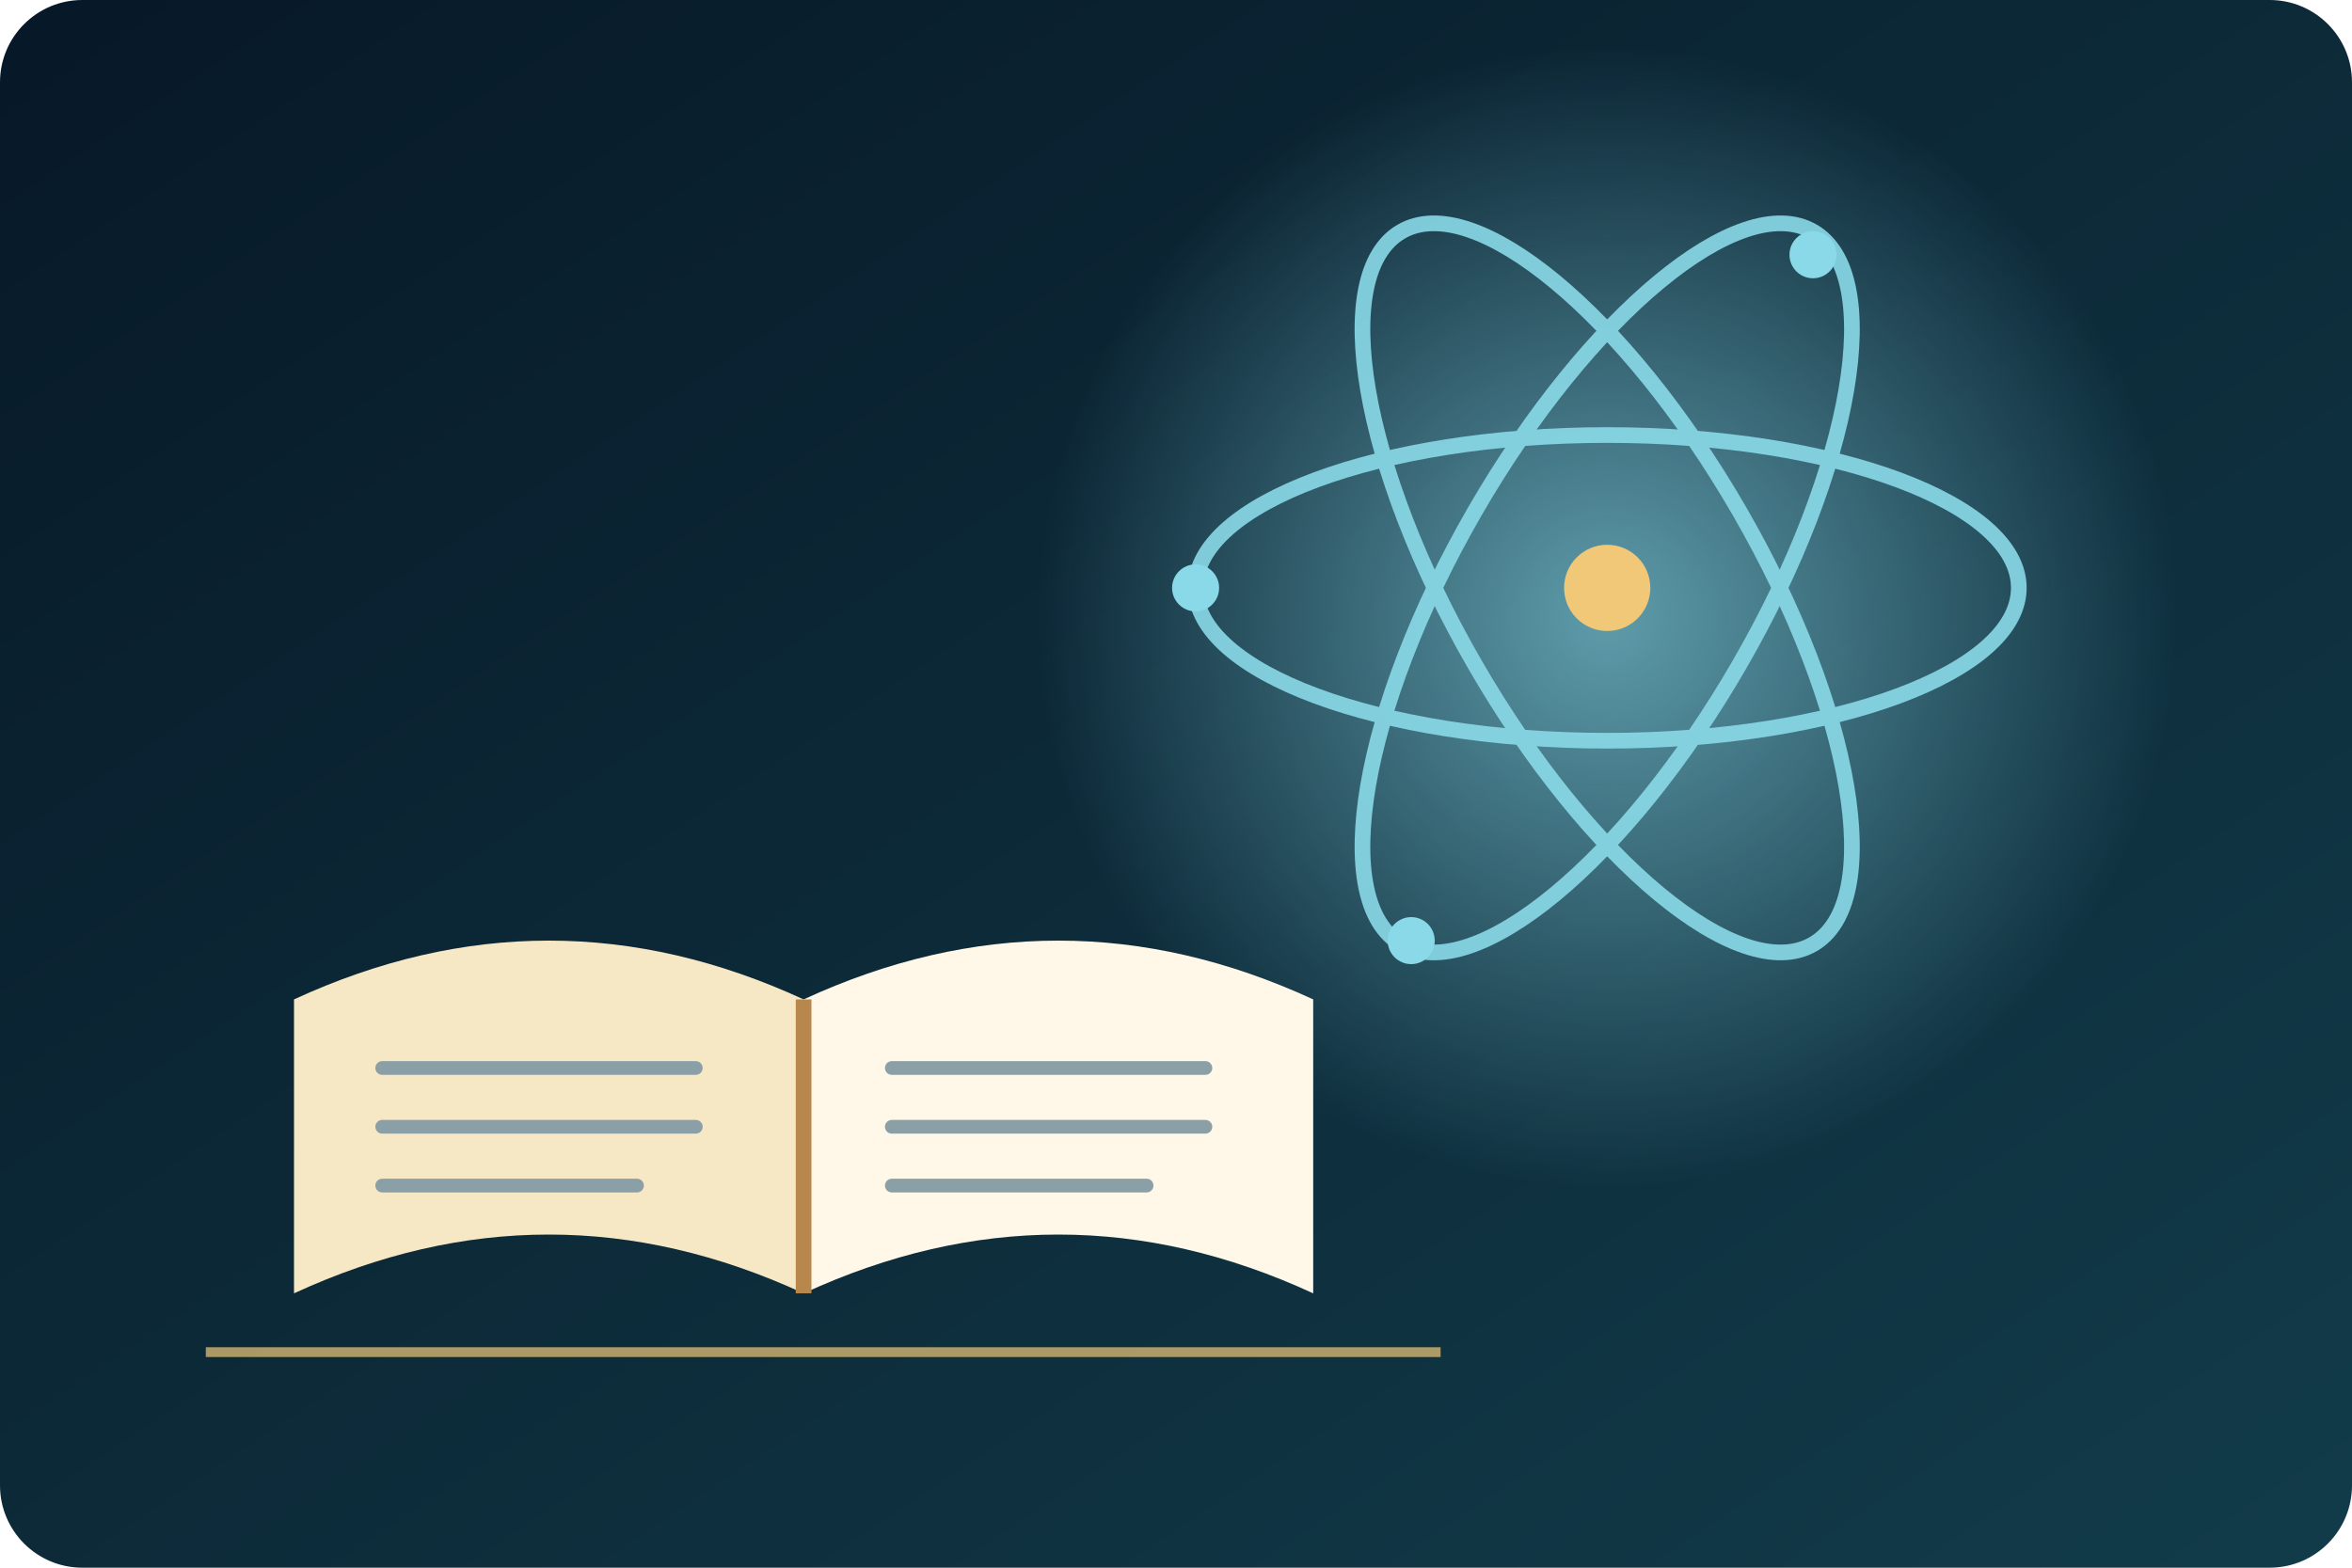
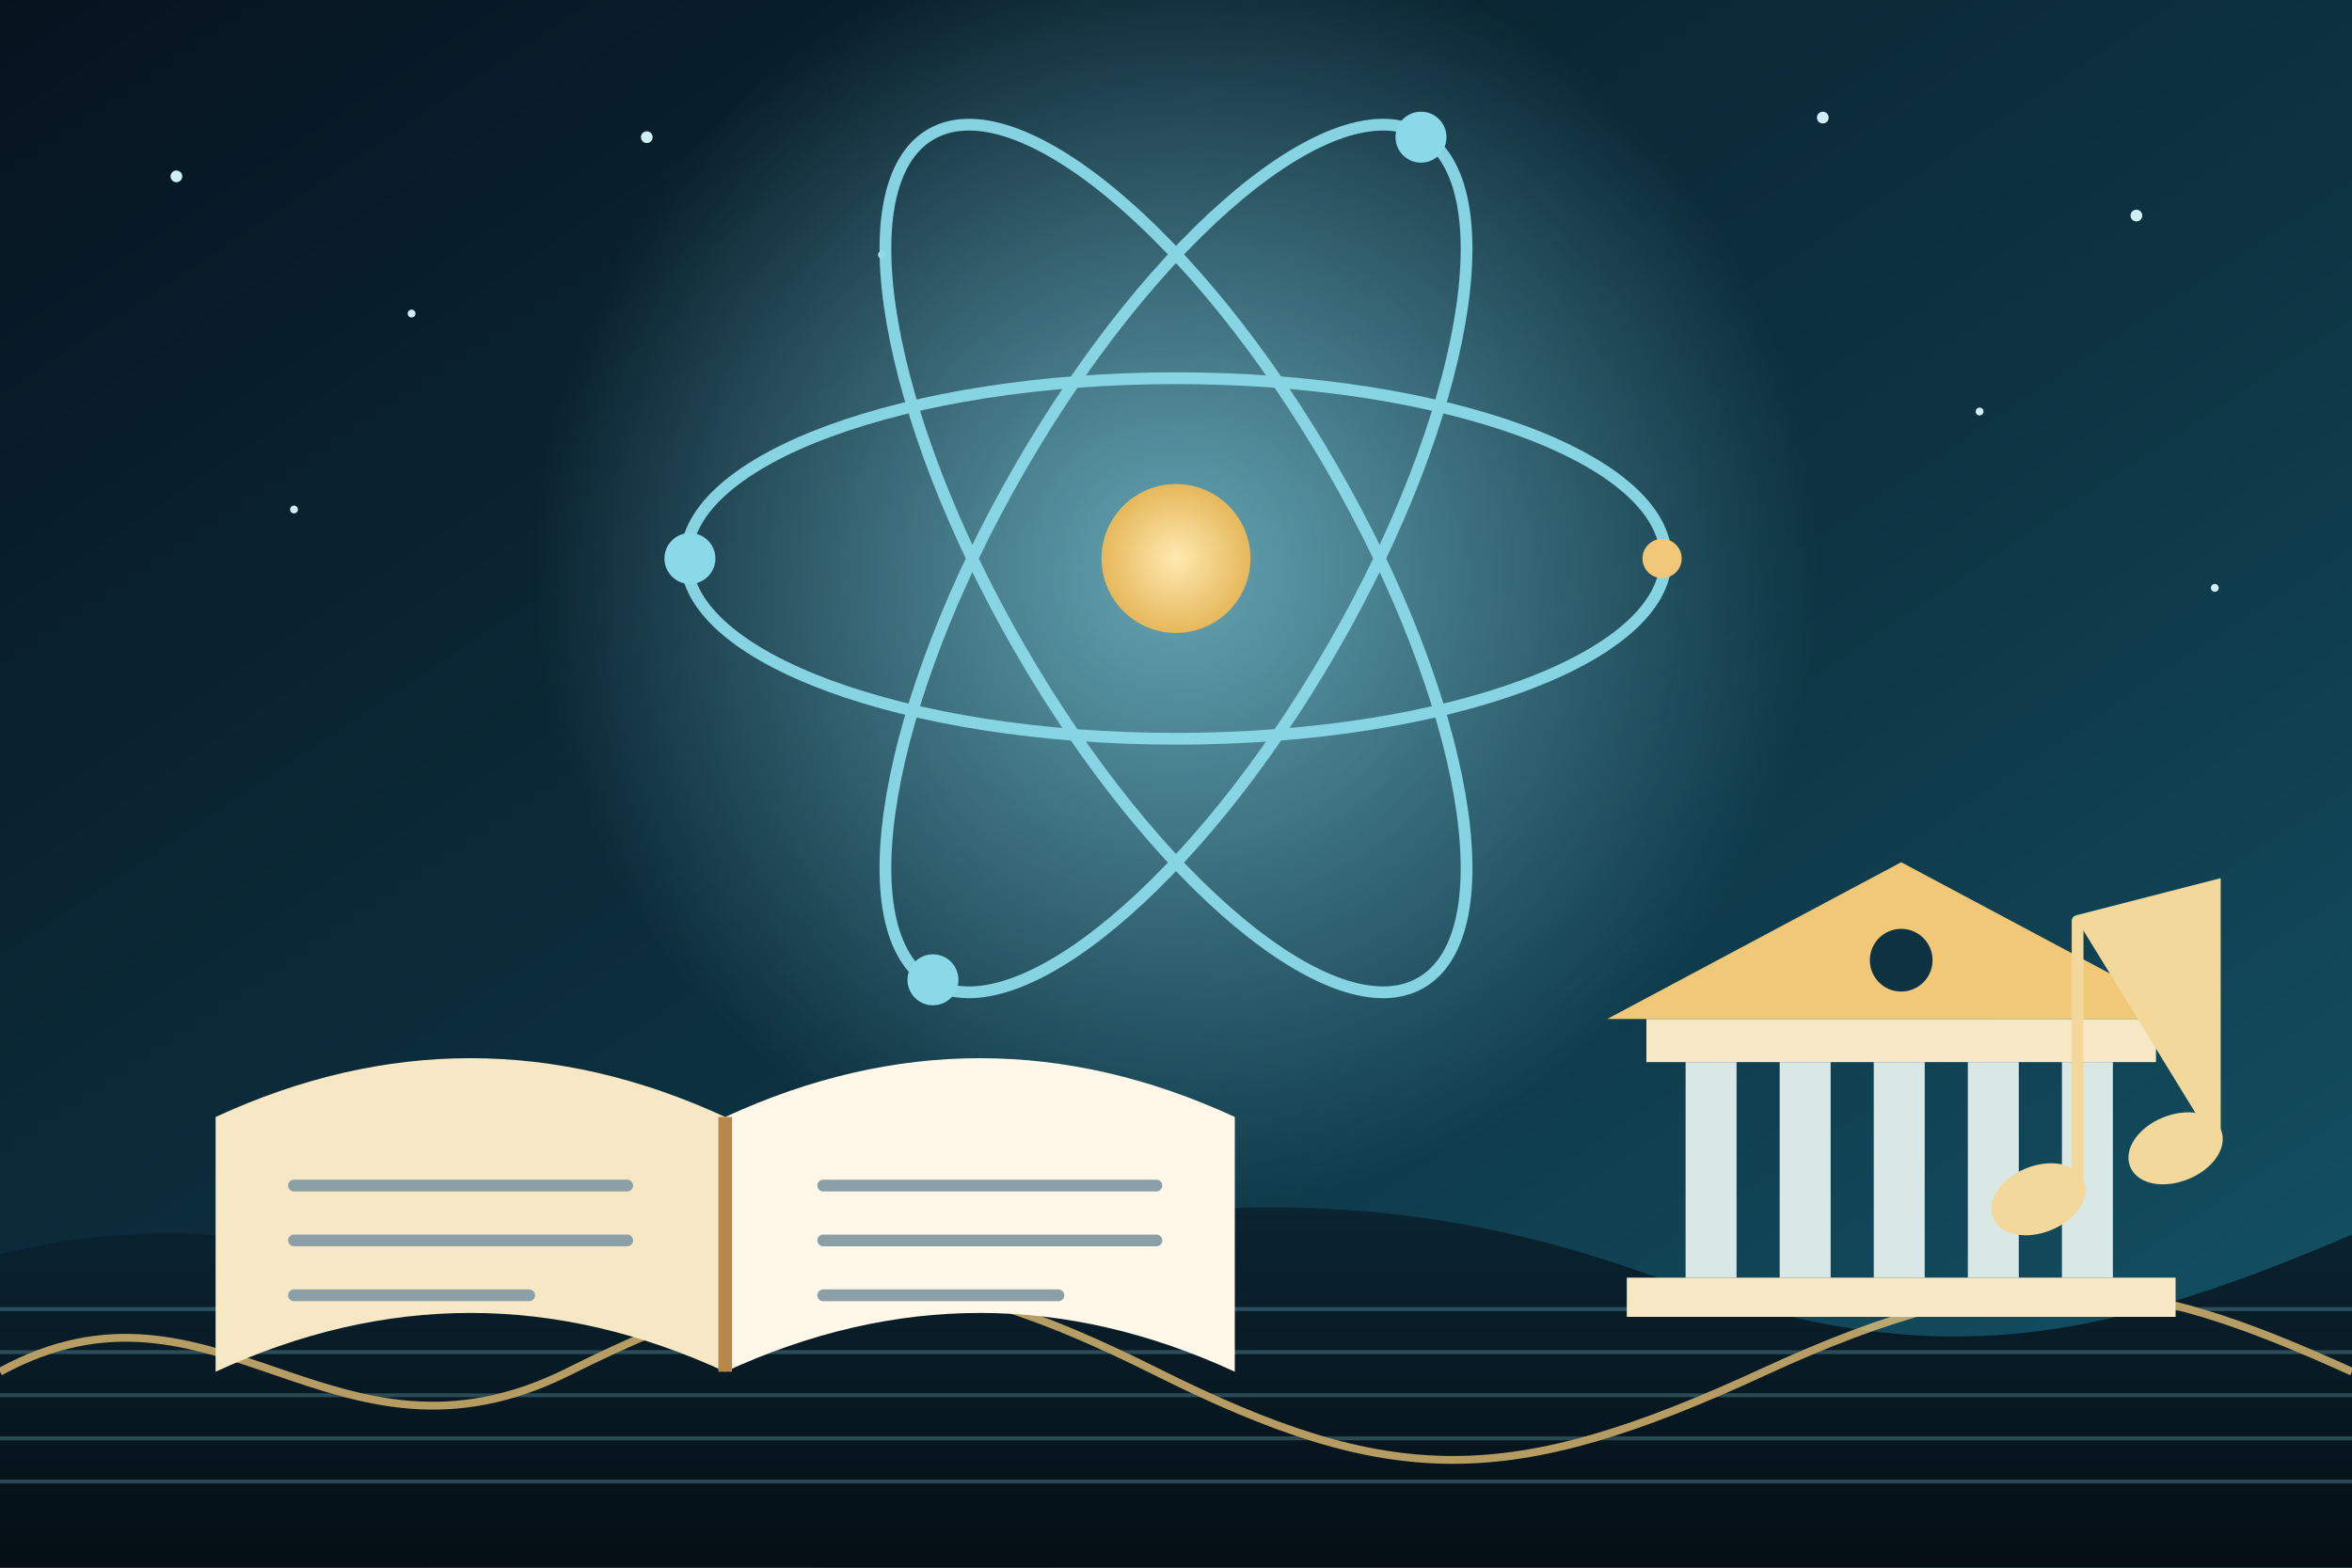
<svg xmlns="http://www.w3.org/2000/svg" viewBox="0 0 1200 800" role="img" aria-labelledby="t d">
  <defs>
-     <linearGradient id="bg" x2="1" y2="1">
-       <stop stop-color="#071827" />
-       <stop offset="1" stop-color="#123c4a" />
+     <linearGradient id="bg" x1="0" y1="0" x2="1" y2="1">
+       <stop offset="0" stop-color="#06131f" />
+       <stop offset=".55" stop-color="#0d3342" />
+       <stop offset="1" stop-color="#14566a" />
    </linearGradient>
-     <radialGradient id="glow">
-       <stop stop-color="#8ad9e8" stop-opacity=".65" />
+     <radialGradient id="glow" cx=".5" cy=".5" r=".5">
+       <stop offset="0" stop-color="#8ad9e8" stop-opacity=".7" />
      <stop offset="1" stop-color="#8ad9e8" stop-opacity="0" />
    </radialGradient>
+     <radialGradient id="sun" cx=".5" cy=".5" r=".5">
+       <stop offset="0" stop-color="#ffe9b0" />
+       <stop offset="1" stop-color="#e6b85c" />
+     </radialGradient>
+     <linearGradient id="floor" x1="0" y1="0" x2="0" y2="1">
+       <stop offset="0" stop-color="#0a2431" />
+       <stop offset="1" stop-color="#050e15" />
+     </linearGradient>
  </defs>
-   <rect width="1200" height="800" rx="42" fill="url(#bg)" />
-   <circle cx="820" cy="315" r="290" fill="url(#glow)" />
-   <g fill="none" stroke="#8ad9e8" stroke-width="8" opacity=".9">
-     <ellipse cx="820" cy="300" rx="210" ry="78" />
-     <ellipse cx="820" cy="300" rx="210" ry="78" transform="rotate(60 820 300)" />
-     <ellipse cx="820" cy="300" rx="210" ry="78" transform="rotate(120 820 300)" />
+   <rect width="1200" height="800" fill="url(#bg)" />
+   <g fill="#cfeff5">
+     <circle cx="90" cy="90" r="3" />
+     <circle cx="210" cy="160" r="2" />
+     <circle cx="330" cy="70" r="3" />
+     <circle cx="450" cy="130" r="2" />
+     <circle cx="1090" cy="110" r="3" />
+     <circle cx="1010" cy="210" r="2" />
+     <circle cx="930" cy="60" r="3" />
+     <circle cx="150" cy="260" r="2" />
+     <circle cx="1130" cy="300" r="2" />
  </g>
-   <circle cx="820" cy="300" r="22" fill="#f0c878" />
+   <circle cx="600" cy="290" r="330" fill="url(#glow)" />
+   <g fill="none" stroke="#8ad9e8" stroke-width="6" stroke-linecap="round" opacity=".95">
+     <ellipse cx="600" cy="285" rx="250" ry="92" />
+     <ellipse cx="600" cy="285" rx="250" ry="92" transform="rotate(60 600 285)" />
+     <ellipse cx="600" cy="285" rx="250" ry="92" transform="rotate(120 600 285)" />
+   </g>
+   <circle cx="600" cy="285" r="38" fill="url(#sun)" />
  <g fill="#8ad9e8">
-     <circle cx="610" cy="300" r="12" />
-     <circle cx="925" cy="130" r="12" />
-     <circle cx="720" cy="480" r="12" />
+     <circle cx="352" cy="285" r="13" />
+     <circle cx="725" cy="70" r="13" />
+     <circle cx="476" cy="500" r="13" />
+     <circle cx="848" cy="285" r="10" fill="#f0c878" />
  </g>
-   <path d="M150 510 Q280 450 410 510 L410 660 Q280 600 150 660Z" fill="#f7e8c5" />
-   <path d="M410 510 Q540 450 670 510 L670 660 Q540 600 410 660Z" fill="#fff8e8" />
-   <path d="M410 510 L410 660" stroke="#b8874b" stroke-width="8" />
-   <g stroke="#8b9fa7" stroke-width="7" stroke-linecap="round">
-     <path d="M195 545h160M195 575h160M195 605h130M455 545h160M455 575h160M455 605h130" />
+   <path d="M0 640 C160 600 260 690 420 650 S700 600 840 650 1060 690 1200 630 V800 H0Z" fill="url(#floor)" />
+   <g fill="none" stroke="#f0c878" stroke-width="4" opacity=".75">
+     <path d="M0 668H1200M0 690H1200M0 712H1200M0 734H1200M0 756H1200" stroke-width="2" stroke="#8ad9e8" opacity=".35" />
+     <path d="M0 700 C110 640 170 760 290 700 S470 640 590 700 770 760 900 700 1090 650 1200 700" />
  </g>
-   <path d="M105 690h630" stroke="#f0c878" stroke-width="5" opacity=".7" />
+   <g transform="translate(110 470)">
+     <path d="M0 100 Q130 40 260 100 L260 230 Q130 170 0 230Z" fill="#f7e8c5" />
+     <path d="M260 100 Q390 40 520 100 L520 230 Q390 170 260 230Z" fill="#fff8e8" />
+     <path d="M260 100 V230" stroke="#b8874b" stroke-width="7" />
+     <g stroke="#8b9fa7" stroke-width="6" stroke-linecap="round">
+       <path d="M40 135h170M40 163h170M40 191h120M310 135h170M310 163h170M310 191h120" />
+     </g>
+   </g>
+   <g transform="translate(800 400)" fill="#e9f2ed">
+     <path d="M20 120 L170 40 L320 120Z" fill="#f0c878" />
+     <rect x="40" y="120" width="260" height="22" fill="#f7e8c5" />
+     <g fill="#d9e8e5">
+       <rect x="60" y="142" width="26" height="110" />
+       <rect x="108" y="142" width="26" height="110" />
+       <rect x="156" y="142" width="26" height="110" />
+       <rect x="204" y="142" width="26" height="110" />
+       <rect x="252" y="142" width="26" height="110" />
+     </g>
+     <rect x="30" y="252" width="280" height="20" fill="#f7e8c5" />
+     <circle cx="170" cy="90" r="16" fill="#0d3342" />
+   </g>
+   <g fill="#f2d99b" stroke="#f2d99b" stroke-width="6" stroke-linecap="round">
+     <path d="M1060 470V610M1060 470L1130 452V584" />
+     <ellipse cx="1040" cy="612" rx="22" ry="14" transform="rotate(-22 1040 612)" />
+     <ellipse cx="1110" cy="586" rx="22" ry="14" transform="rotate(-22 1110 586)" />
+   </g>
</svg>
